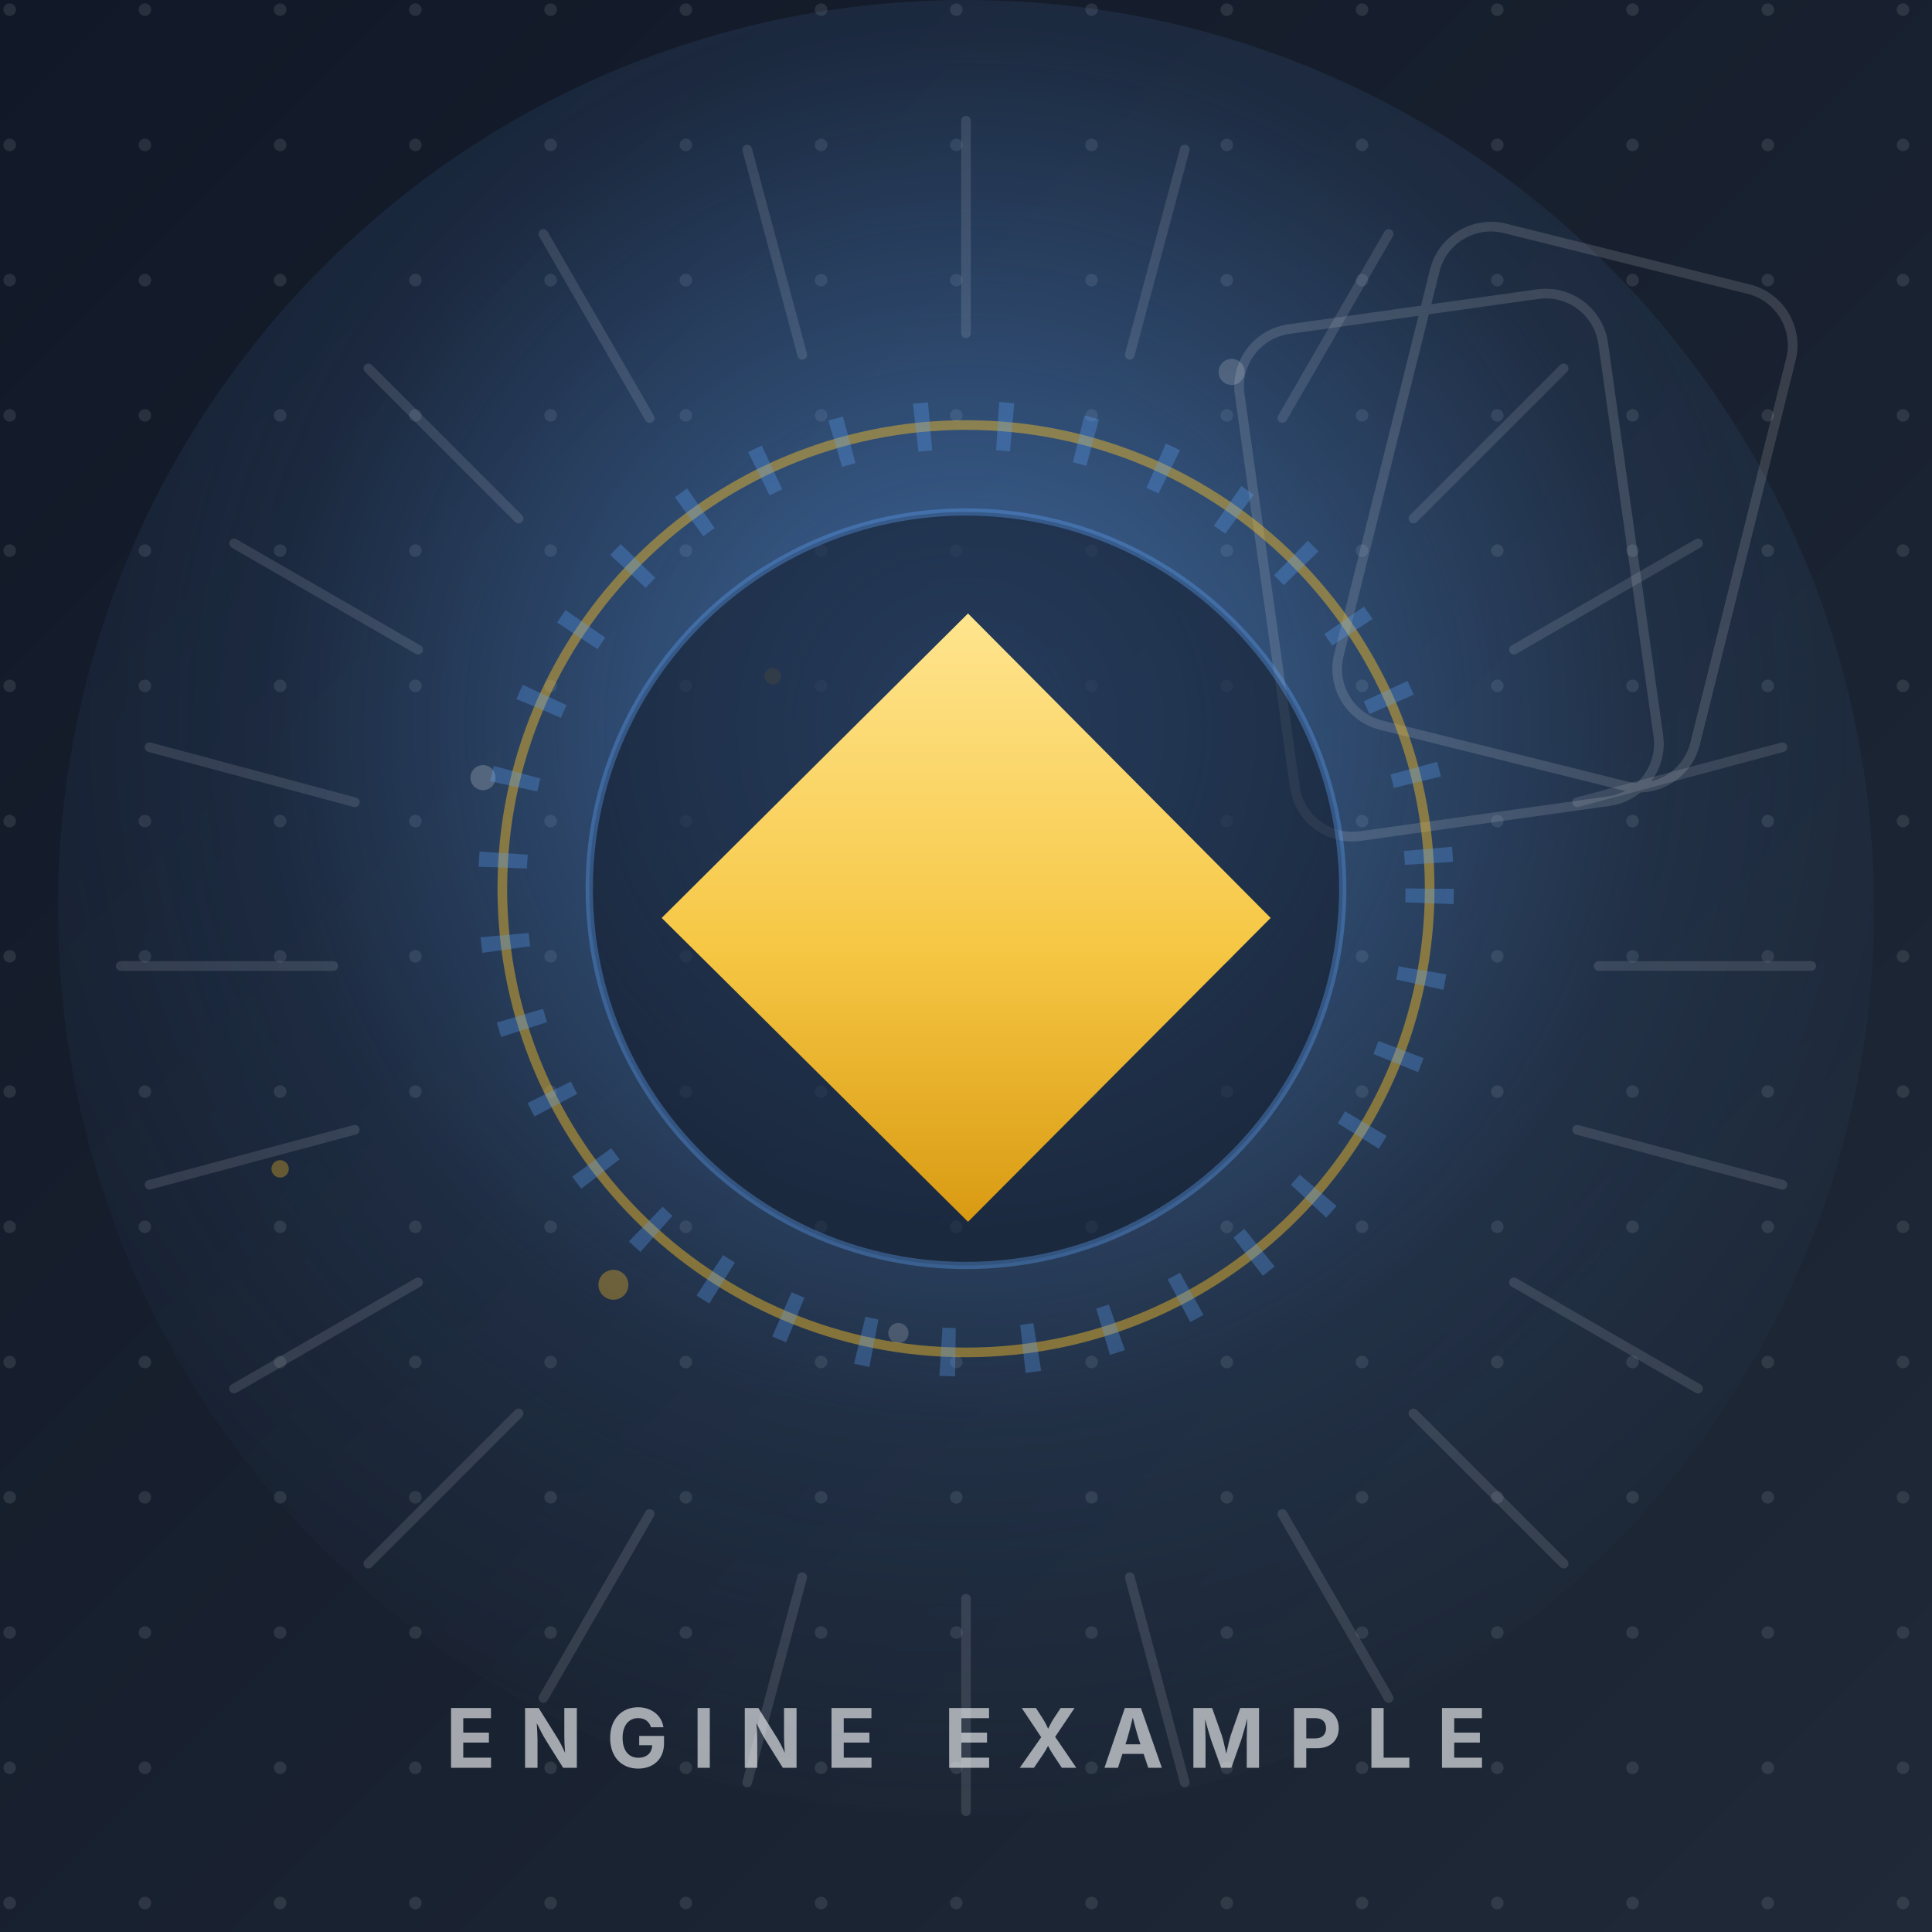
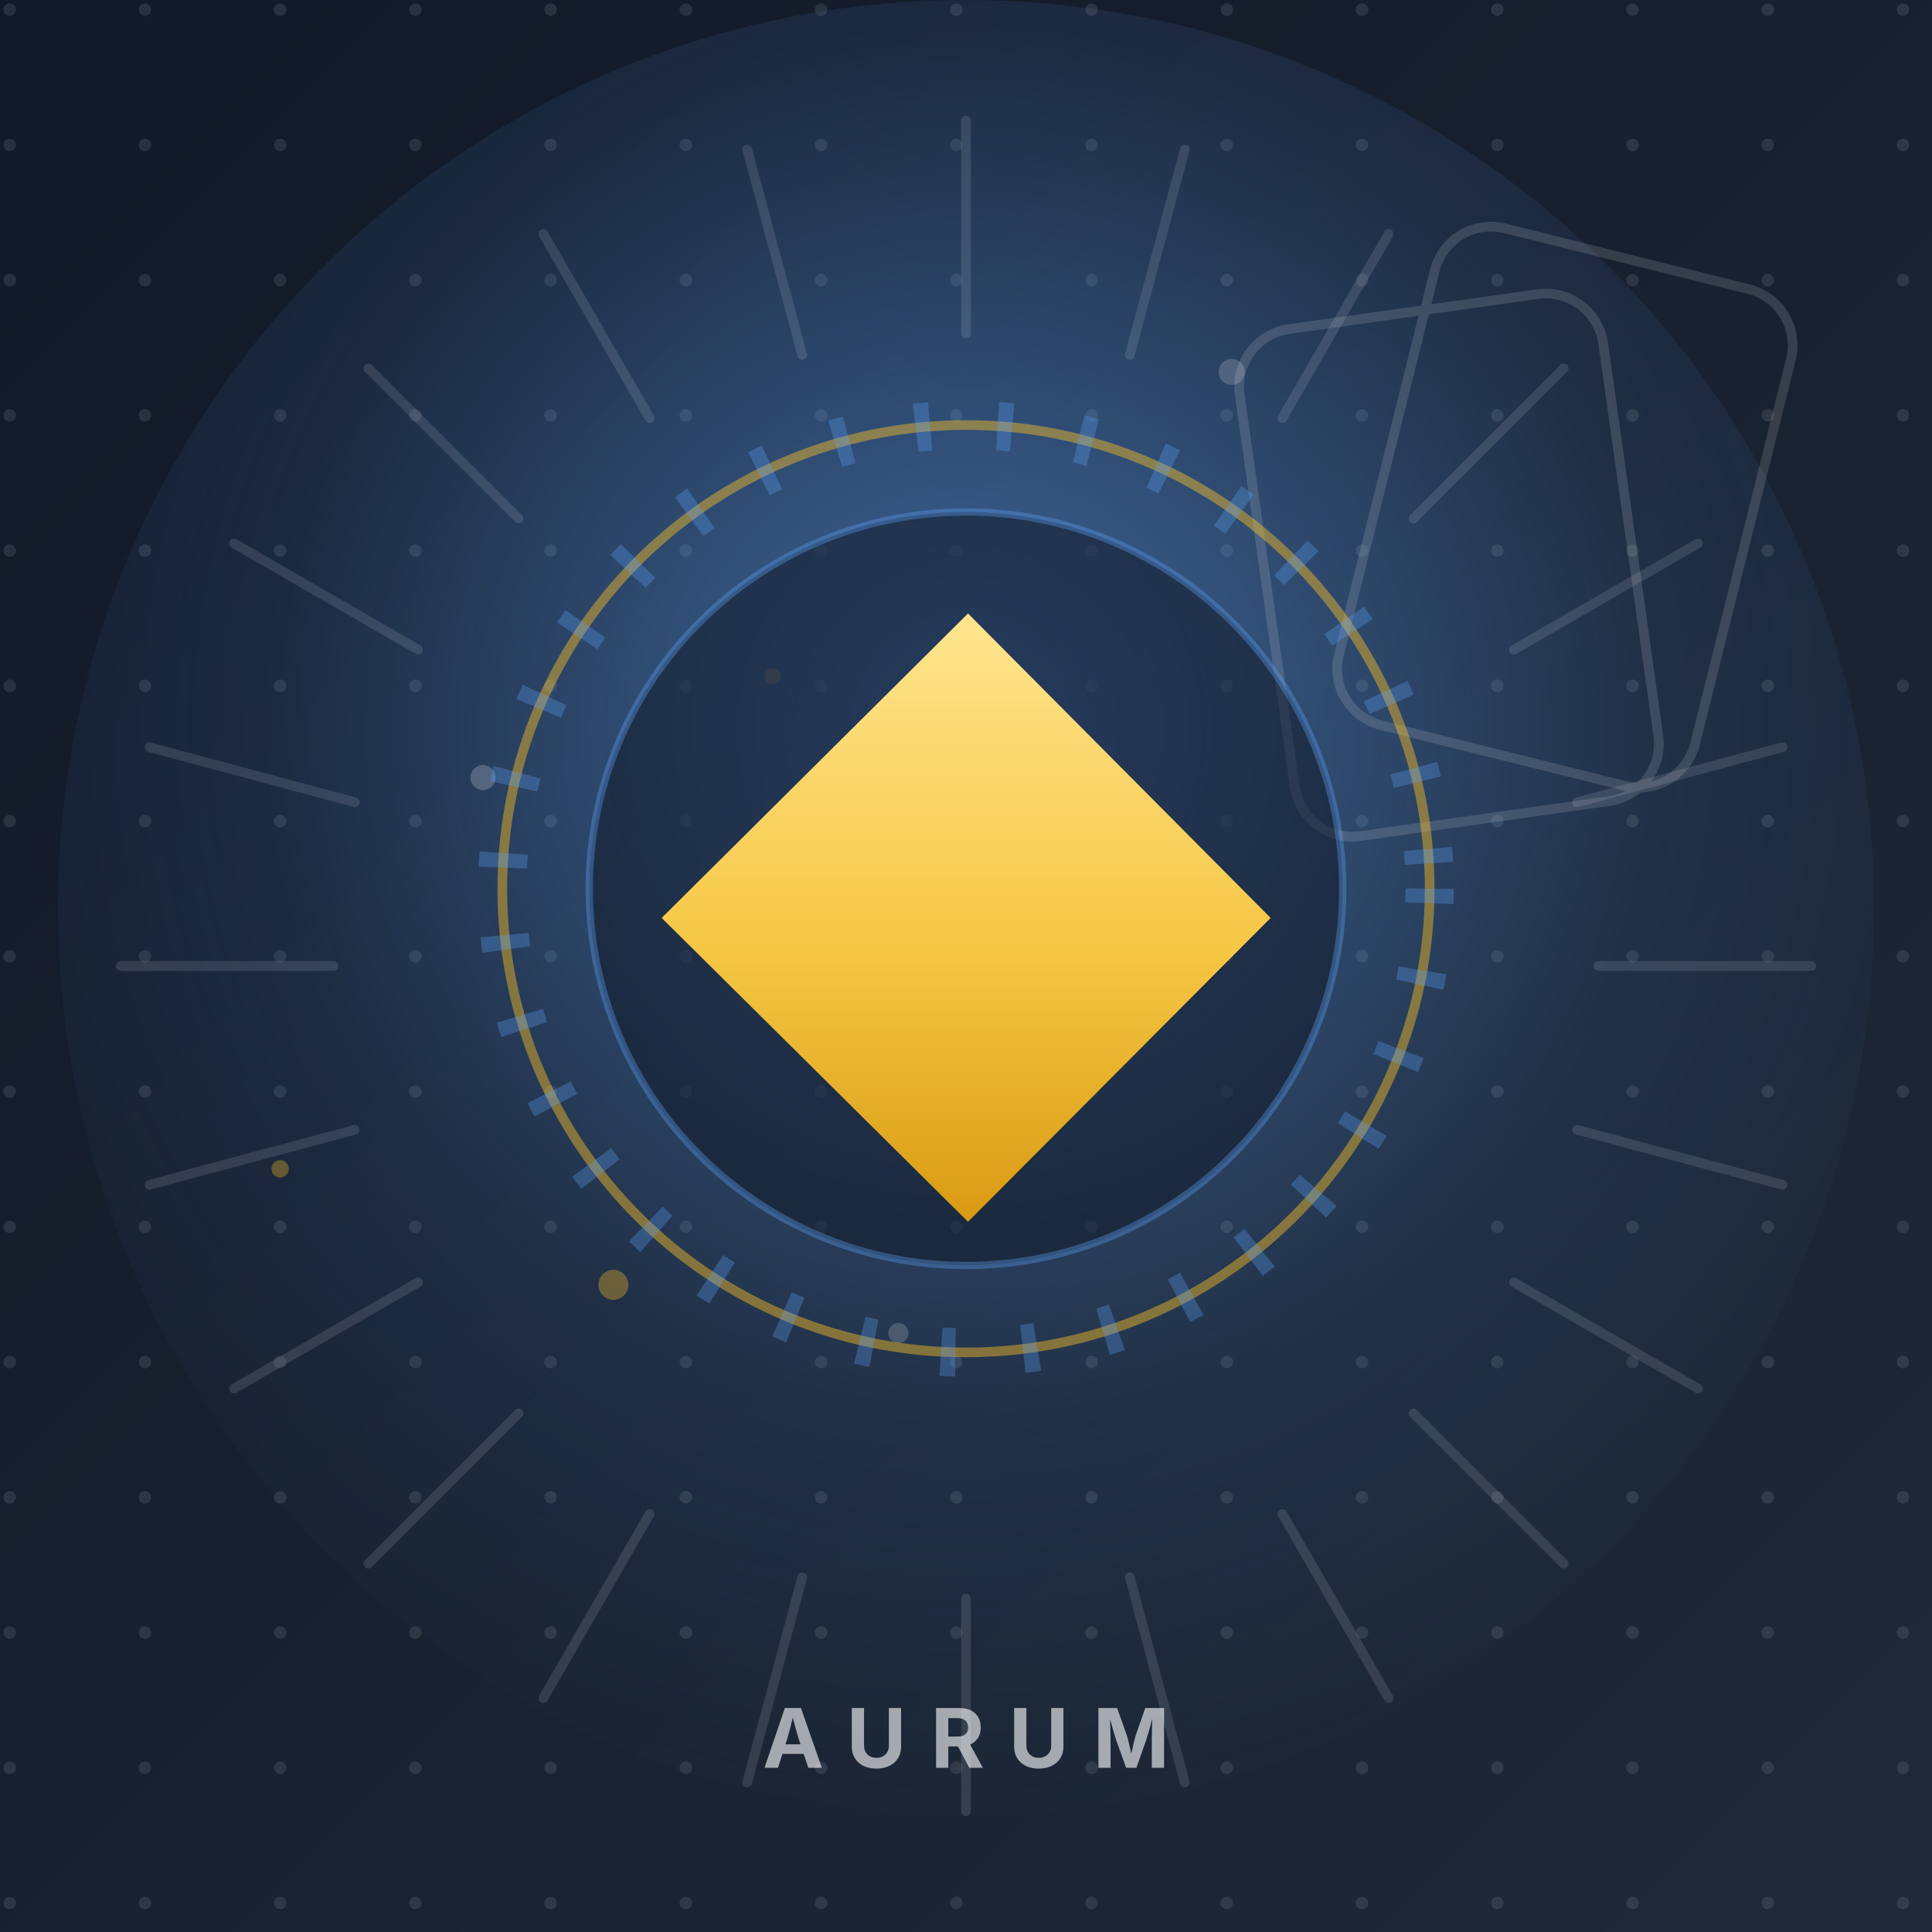
<svg xmlns="http://www.w3.org/2000/svg" viewBox="0 0 400 400" role="img" aria-label="Coin Flip artwork">
  <defs>
    <linearGradient id="bg" x1="0" y1="0" x2="1" y2="1">
      <stop offset="0" stop-color="#111827" />
      <stop offset="1" stop-color="#1f2937" />
    </linearGradient>
    <radialGradient id="glow" cx="50%" cy="40%" r="62%">
      <stop offset="0" stop-color="#60a5fa" stop-opacity=".55" />
      <stop offset=".62" stop-color="#60a5fa" stop-opacity=".10" />
      <stop offset="1" stop-color="#60a5fa" stop-opacity="0" />
    </radialGradient>
    <linearGradient id="gold" x1="0" y1="0" x2="0" y2="1">
      <stop offset="0" stop-color="#ffe58f" />
      <stop offset=".55" stop-color="#f6c744" />
      <stop offset="1" stop-color="#d99a12" />
    </linearGradient>
    <pattern id="dots" width="28" height="28" patternUnits="userSpaceOnUse">
      <circle cx="2" cy="2" r="1.3" fill="#f9fafb" opacity=".10" />
    </pattern>
  </defs>
  <rect width="400" height="400" fill="url(#bg)" />
  <rect width="400" height="400" fill="url(#dots)" />
  <circle cx="200" cy="188" r="188" fill="url(#glow)" />
  <g transform="rotate(0 200 200)">
    <rect x="199" y="24" width="2" height="46" rx="1" fill="#f9fafb" opacity=".12" transform="rotate(0 200 200)" />
    <rect x="199" y="24" width="2" height="46" rx="1" fill="#f9fafb" opacity=".12" transform="rotate(15 200 200)" />
    <rect x="199" y="24" width="2" height="46" rx="1" fill="#f9fafb" opacity=".12" transform="rotate(30 200 200)" />
    <rect x="199" y="24" width="2" height="46" rx="1" fill="#f9fafb" opacity=".12" transform="rotate(45 200 200)" />
    <rect x="199" y="24" width="2" height="46" rx="1" fill="#f9fafb" opacity=".12" transform="rotate(60 200 200)" />
    <rect x="199" y="24" width="2" height="46" rx="1" fill="#f9fafb" opacity=".12" transform="rotate(75 200 200)" />
    <rect x="199" y="24" width="2" height="46" rx="1" fill="#f9fafb" opacity=".12" transform="rotate(90 200 200)" />
    <rect x="199" y="24" width="2" height="46" rx="1" fill="#f9fafb" opacity=".12" transform="rotate(105 200 200)" />
    <rect x="199" y="24" width="2" height="46" rx="1" fill="#f9fafb" opacity=".12" transform="rotate(120 200 200)" />
    <rect x="199" y="24" width="2" height="46" rx="1" fill="#f9fafb" opacity=".12" transform="rotate(135 200 200)" />
    <rect x="199" y="24" width="2" height="46" rx="1" fill="#f9fafb" opacity=".12" transform="rotate(150 200 200)" />
    <rect x="199" y="24" width="2" height="46" rx="1" fill="#f9fafb" opacity=".12" transform="rotate(165 200 200)" />
    <rect x="199" y="24" width="2" height="46" rx="1" fill="#f9fafb" opacity=".12" transform="rotate(180 200 200)" />
    <rect x="199" y="24" width="2" height="46" rx="1" fill="#f9fafb" opacity=".12" transform="rotate(195 200 200)" />
    <rect x="199" y="24" width="2" height="46" rx="1" fill="#f9fafb" opacity=".12" transform="rotate(210 200 200)" />
    <rect x="199" y="24" width="2" height="46" rx="1" fill="#f9fafb" opacity=".12" transform="rotate(225 200 200)" />
    <rect x="199" y="24" width="2" height="46" rx="1" fill="#f9fafb" opacity=".12" transform="rotate(240 200 200)" />
    <rect x="199" y="24" width="2" height="46" rx="1" fill="#f9fafb" opacity=".12" transform="rotate(255 200 200)" />
    <rect x="199" y="24" width="2" height="46" rx="1" fill="#f9fafb" opacity=".12" transform="rotate(270 200 200)" />
    <rect x="199" y="24" width="2" height="46" rx="1" fill="#f9fafb" opacity=".12" transform="rotate(285 200 200)" />
    <rect x="199" y="24" width="2" height="46" rx="1" fill="#f9fafb" opacity=".12" transform="rotate(300 200 200)" />
    <rect x="199" y="24" width="2" height="46" rx="1" fill="#f9fafb" opacity=".12" transform="rotate(315 200 200)" />
    <rect x="199" y="24" width="2" height="46" rx="1" fill="#f9fafb" opacity=".12" transform="rotate(330 200 200)" />
    <rect x="199" y="24" width="2" height="46" rx="1" fill="#f9fafb" opacity=".12" transform="rotate(345 200 200)" />
  </g>
  <circle cx="160" cy="140" r="1.7" fill="#fbbf24" opacity="0.18" />
  <circle cx="255" cy="77" r="2.7" fill="#f9fafb" opacity="0.18" />
  <circle cx="186" cy="276" r="2.1" fill="#f9fafb" opacity="0.18" />
  <circle cx="58" cy="242" r="1.8" fill="#fbbf24" opacity="0.33" />
  <circle cx="202" cy="240" r="1.6" fill="#f9fafb" opacity="0.25" />
  <circle cx="100" cy="161" r="2.6" fill="#f9fafb" opacity="0.21" />
  <circle cx="127" cy="266" r="3.1" fill="#fbbf24" opacity="0.34" />
  <g opacity=".14" fill="none" stroke="#f9fafb" stroke-width="2">
    <rect x="286" y="52" width="76" height="106" rx="12" transform="rotate(14 324 105)" />
    <rect x="262" y="64" width="76" height="106" rx="12" transform="rotate(-8 300 117)" />
  </g>
  <circle cx="200" cy="184" r="96" fill="none" stroke="#fbbf24" stroke-opacity=".45" stroke-width="2" />
  <circle cx="200" cy="184" r="96" fill="none" stroke="#60a5fa" stroke-opacity=".30" stroke-width="10" stroke-dasharray="3 14" />
  <circle cx="200" cy="184" r="78" fill="#111827" fill-opacity=".55" stroke="#60a5fa" stroke-opacity=".35" stroke-width="1.5" />
  <text x="200" y="238" font-size="132" text-anchor="middle" fill="url(#gold)" font-family="'SF Pro Display','Segoe UI',system-ui,sans-serif" font-weight="800">◆</text>
-   <text x="200" y="366" font-size="17" letter-spacing="5" text-anchor="middle" fill="#f9fafb" fill-opacity=".62" font-family="'SF Pro Text','Segoe UI',system-ui,sans-serif" font-weight="700">ENGINE EXAMPLE</text>
+   <text x="200" y="366" font-size="17" letter-spacing="5" text-anchor="middle" fill="#f9fafb" fill-opacity=".62" font-family="'SF Pro Text','Segoe UI',system-ui,sans-serif" font-weight="700">AURUM</text>
</svg>
